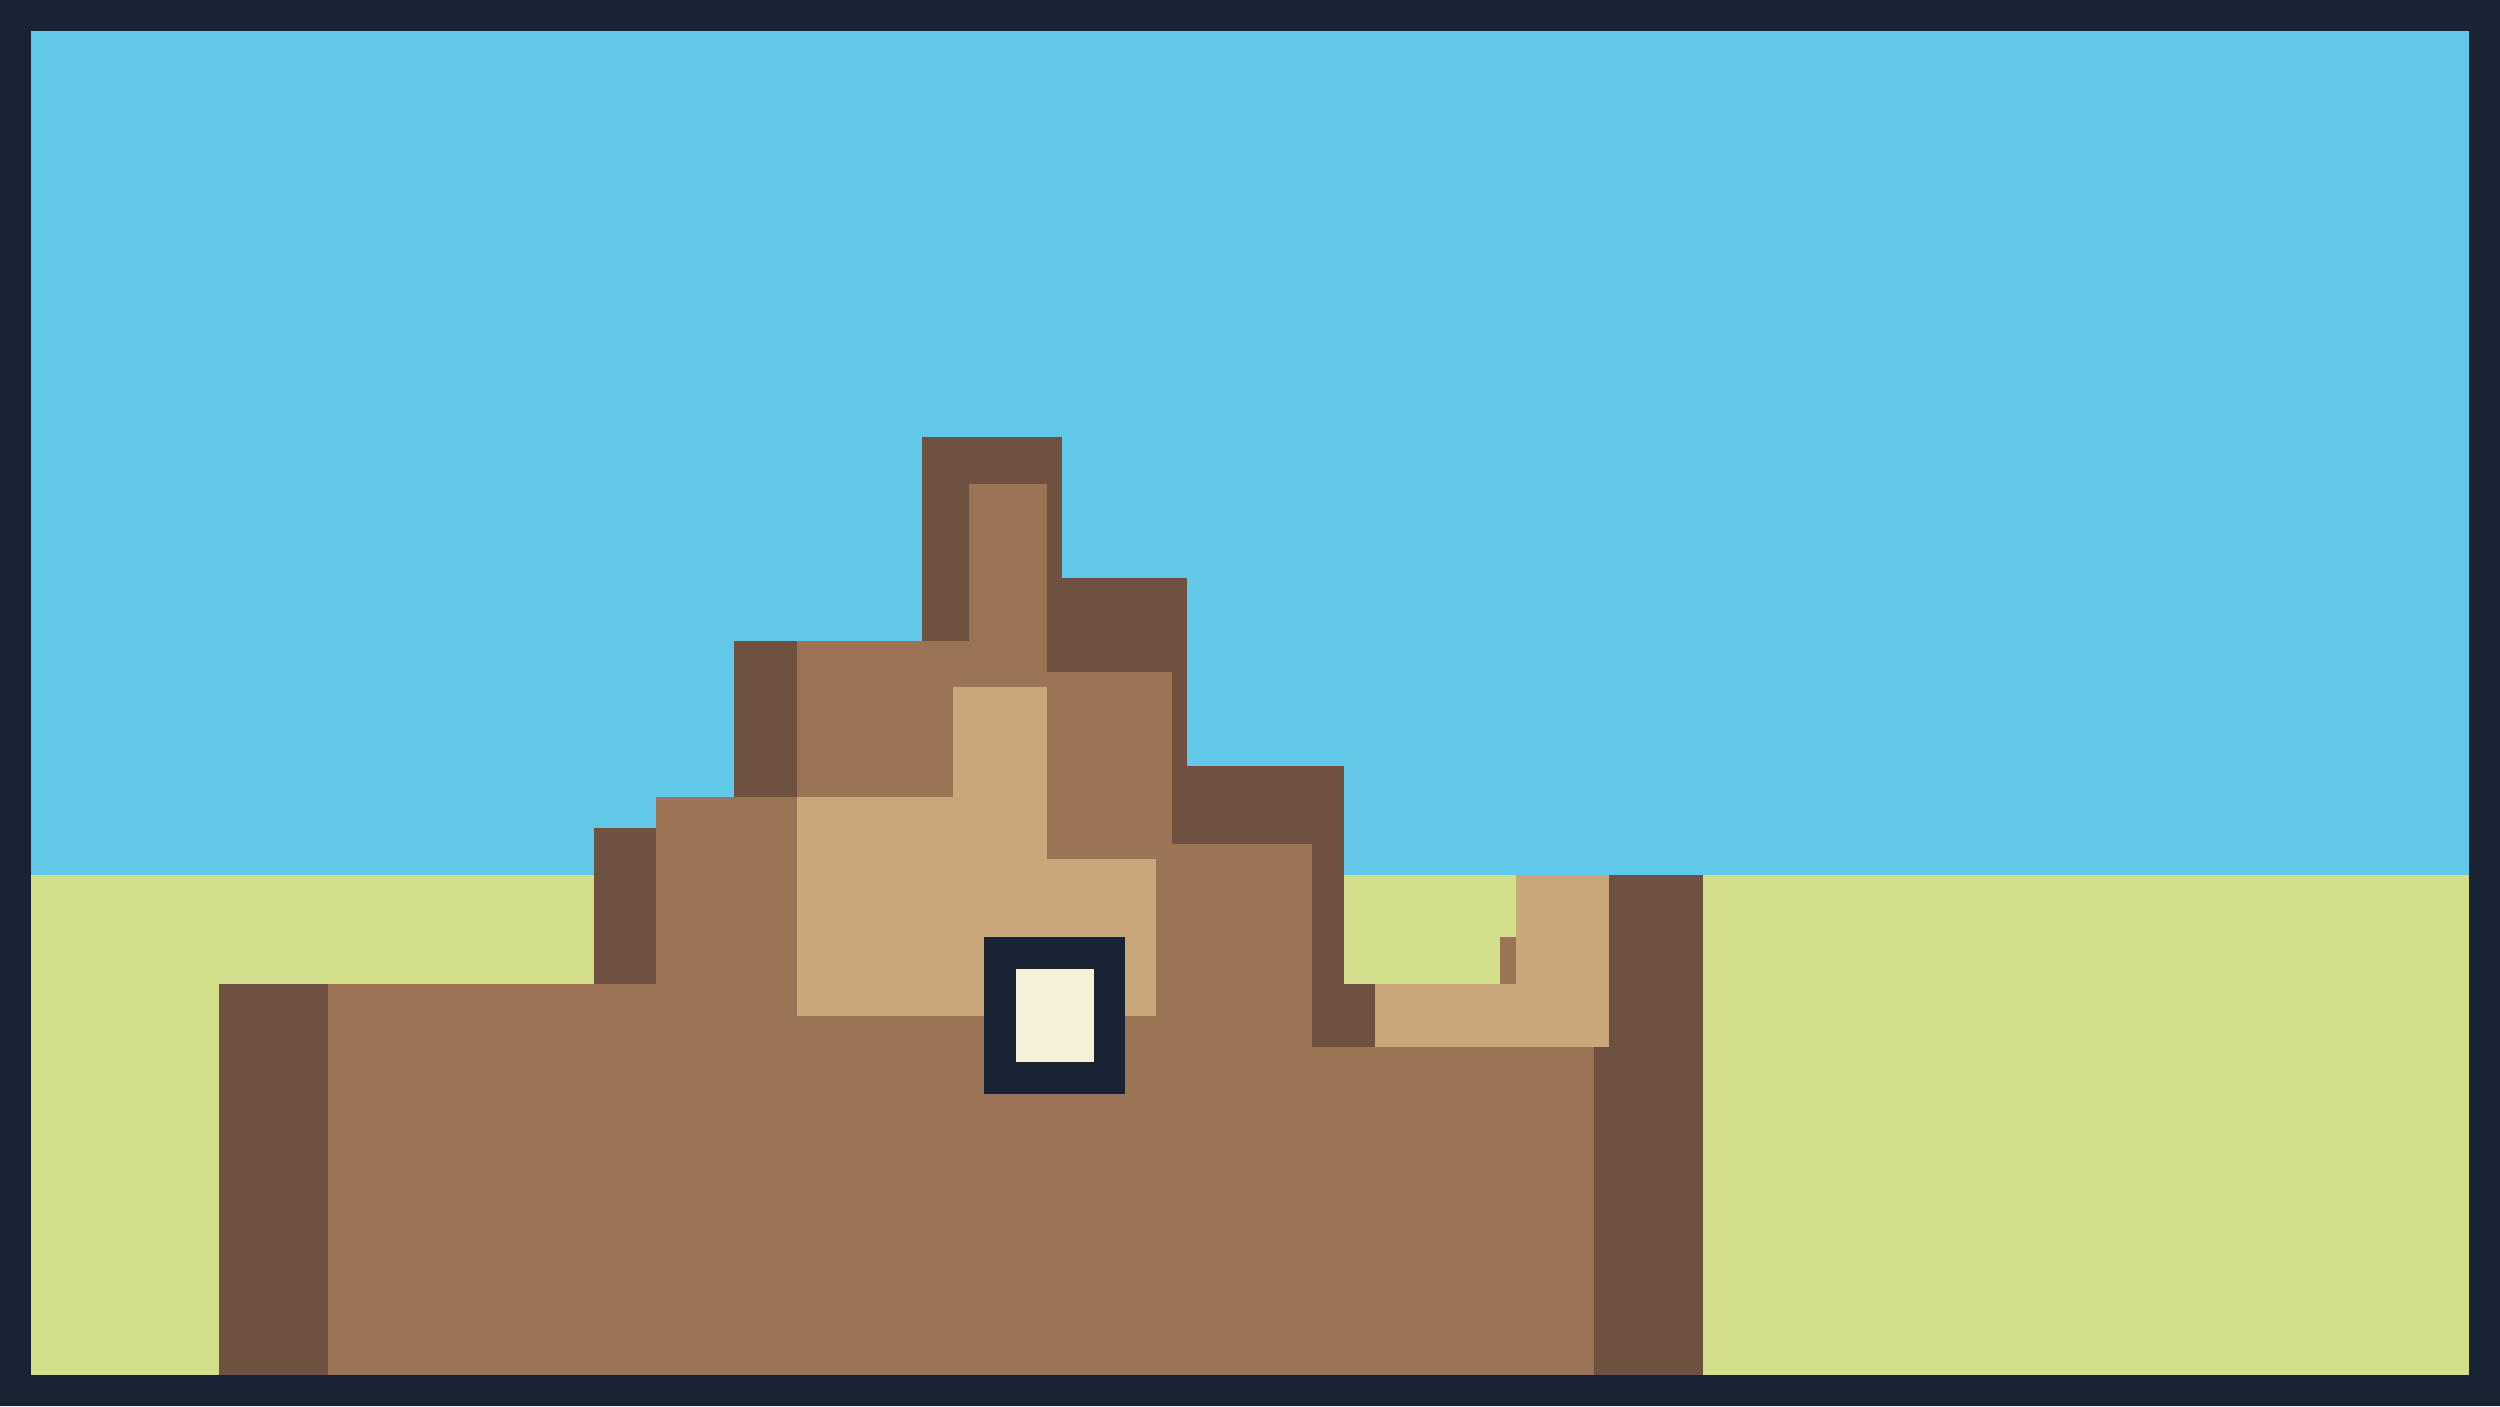
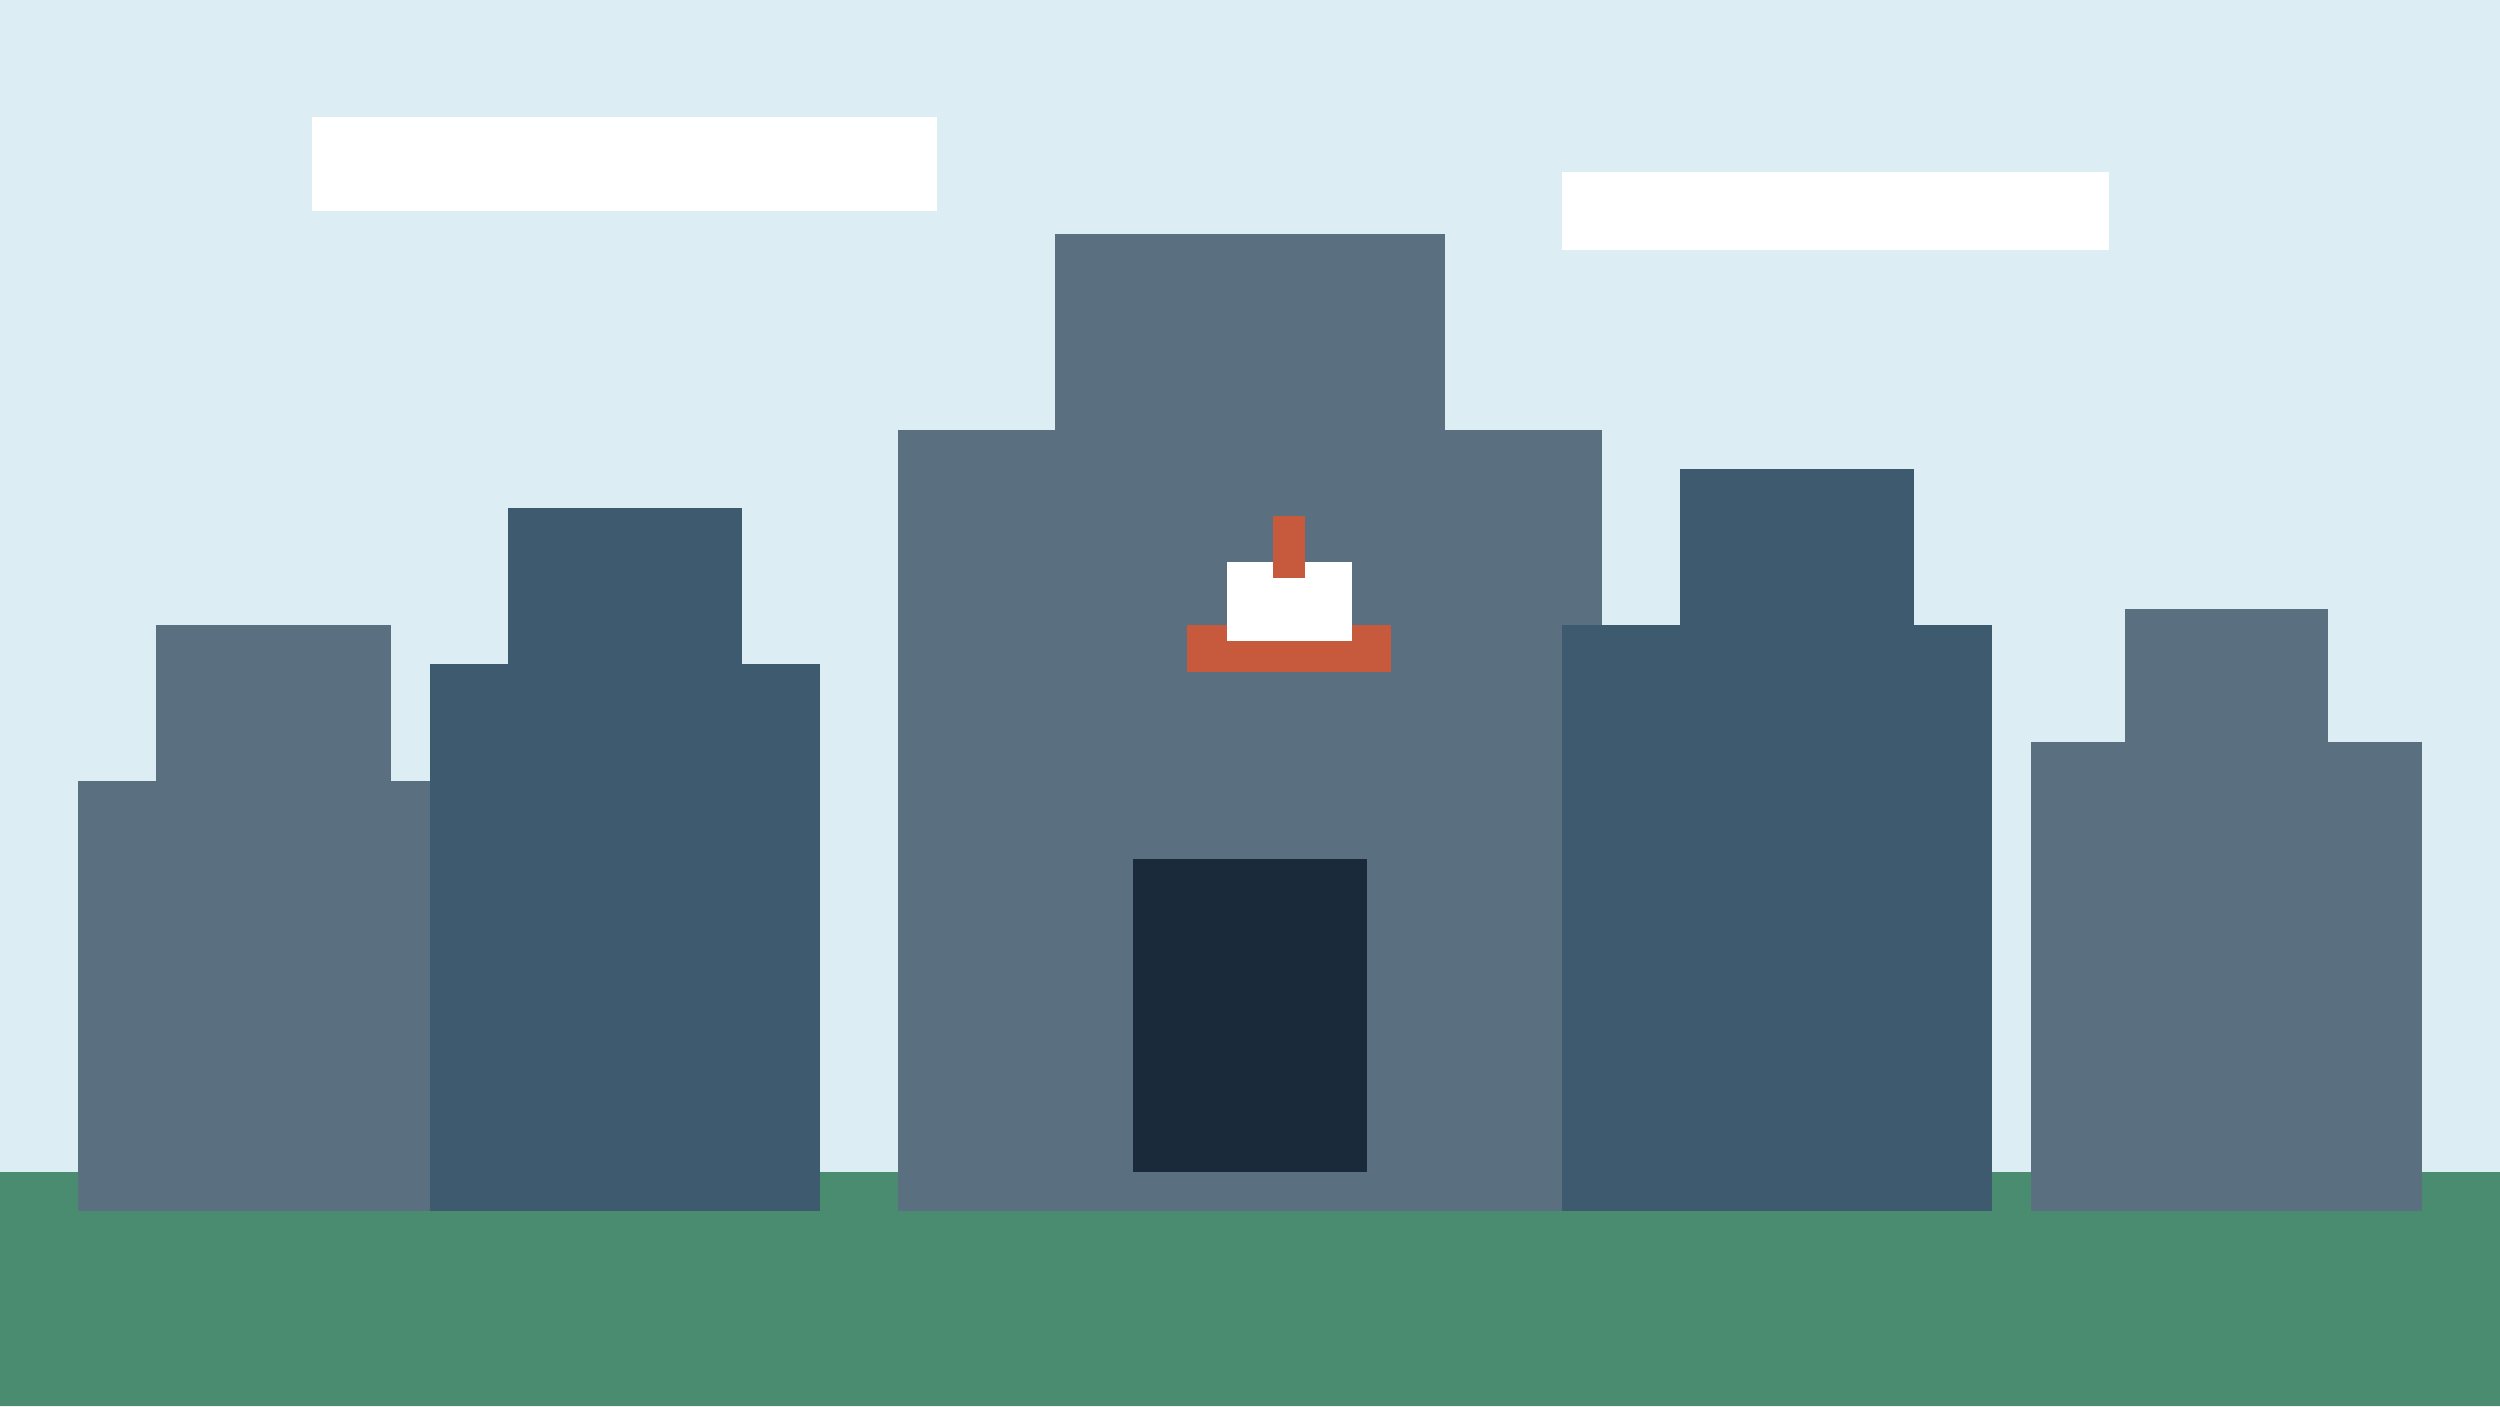
<svg xmlns="http://www.w3.org/2000/svg" width="320" height="180" viewBox="0 0 320 180" shape-rendering="crispEdges" data-pixel-art="true" data-alpha="false">
-   <rect width="320" height="180" fill="#61C8E8" />
-   <path fill="#D2DE8A" d="M0 112h320v68H0z" />
-   <path fill="#6E5140" d="M28 126h48v-20h18v-24h24v-26h18v18h16v24h20v28h24v-14h22v68H28z" />
-   <path fill="#9A7455" d="M42 126h42v-24h18V82h22V62h10v24h16v22h18v26h24v-14h12v60H42z" />
-   <path fill="#C9A77B" d="M102 102h20v-14h12v22h14v20h-46zm74 24h18v-14h12v22h-30z" />
-   <path fill="#182433" d="M126 120h18v20h-18z" />
-   <path fill="#F5F0D8" d="M130 124h10v12h-10z" />
-   <path fill="#182433" d="M0 0h320v4H0zM0 176h320v4H0zM0 0h4v180H0zM316 0h4v180h-4z" />
+   <rect width="320" height="180" fill="#dceef4" />
+   <rect x="40" y="15" width="80" height="12" fill="#ffffff" />
+   <rect x="200" y="22" width="70" height="10" fill="#ffffff" />
+   <rect y="150" width="320" height="30" fill="#4a8c6f" />
+   <rect x="10" y="100" width="50" height="55" fill="#5a7080" />
+   <rect x="20" y="80" width="30" height="25" fill="#5a7080" />
+   <rect x="55" y="85" width="50" height="70" fill="#3d5a6e" />
+   <rect x="65" y="65" width="30" height="25" fill="#3d5a6e" />
+   <rect x="115" y="55" width="90" height="100" fill="#5a7080" />
+   <rect x="135" y="30" width="50" height="30" fill="#5a7080" />
+   <rect x="145" y="110" width="30" height="40" fill="#1a2a3a" />
+   <rect x="152" y="80" width="26" height="6" fill="#c75a3d" />
+   <rect x="157" y="72" width="16" height="10" fill="#ffffff" />
+   <rect x="163" y="66" width="4" height="8" fill="#c75a3d" />
+   <rect x="200" y="80" width="55" height="75" fill="#3d5a6e" />
+   <rect x="215" y="60" width="30" height="25" fill="#3d5a6e" />
+   <rect x="260" y="95" width="50" height="60" fill="#5a7080" />
+   <rect x="272" y="78" width="26" height="22" fill="#5a7080" />
</svg>
